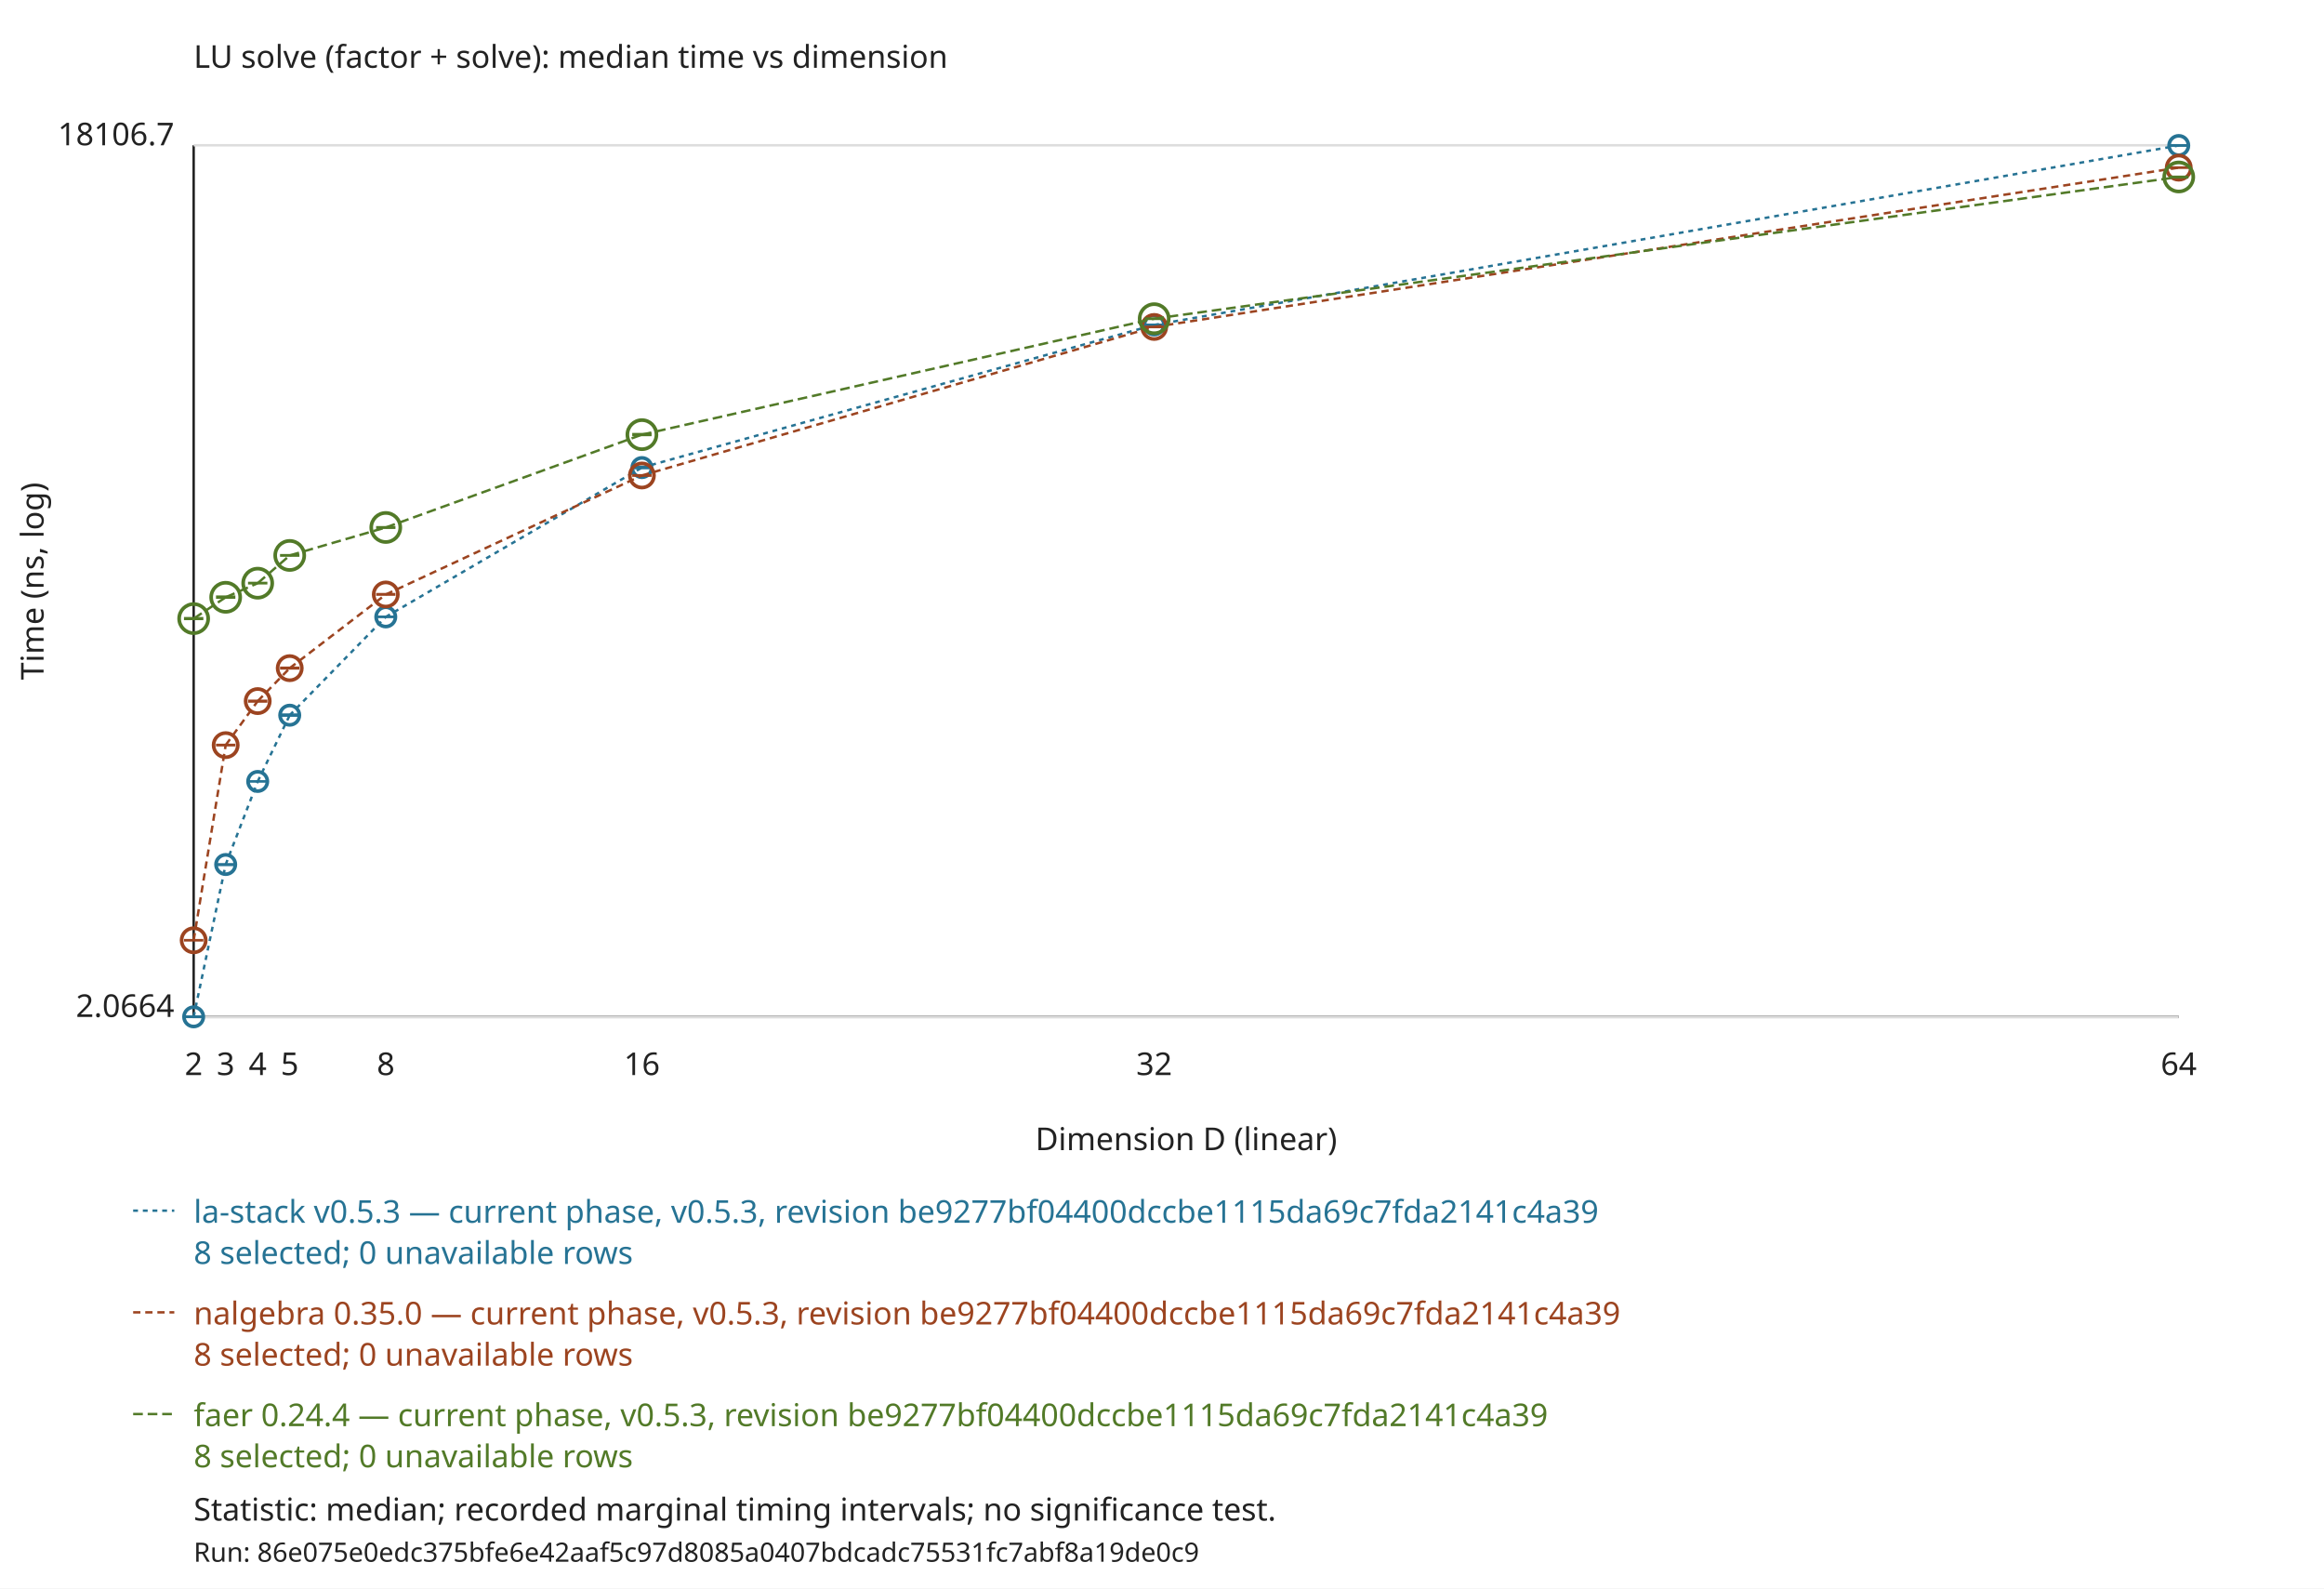
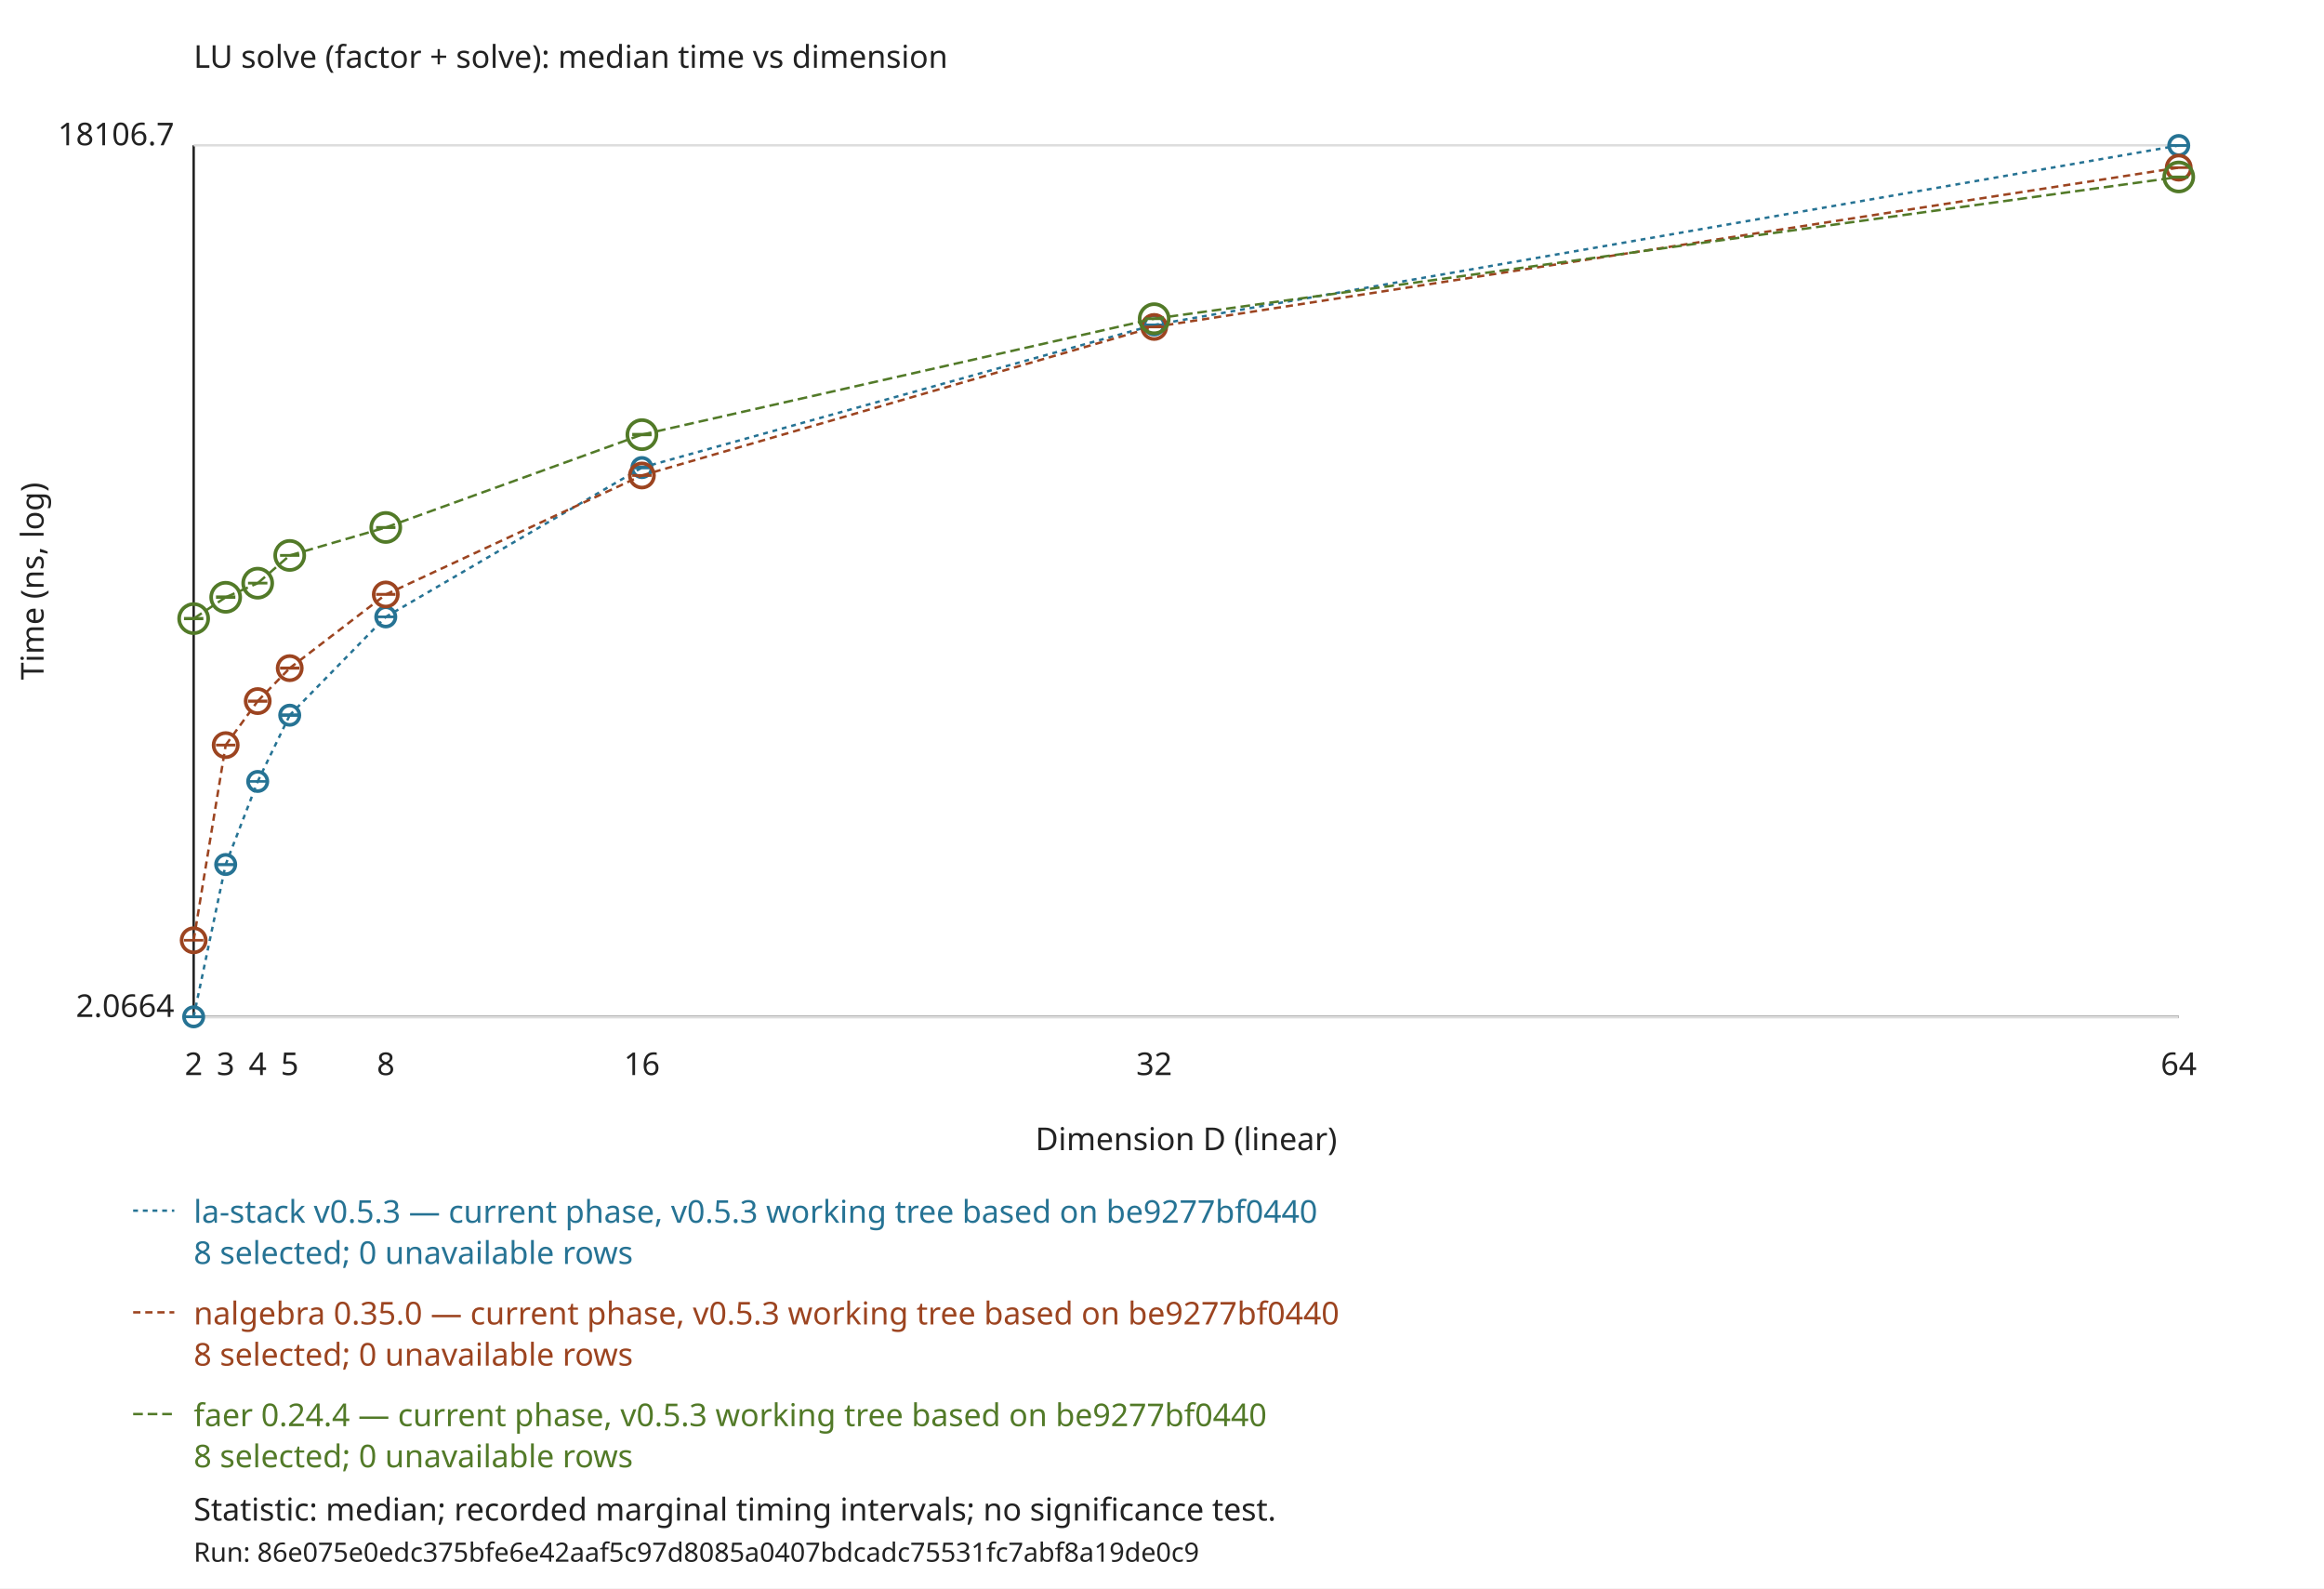
<svg xmlns="http://www.w3.org/2000/svg" width="960" height="656" viewBox="0 0 960 656" role="img" aria-labelledby="title description" data-run-id="86e075e0edc375bfe6e42aaf5c97d8085a0407bdcadc75531fc7abf8a19de0c9">
  <rect width="960" height="656" fill="#ffffff" />
  <g font-family="sans-serif" font-size="13" fill="#222222">
    <text x="80" y="28">LU solve (factor + solve): median time vs dimension</text>
    <path d="M 80 60 V 420 H 900" stroke="#222222" fill="none" />
    <text x="490" y="475" text-anchor="middle">Dimension D (linear)</text>
    <text transform="translate(18 240) rotate(-90)" text-anchor="middle">Time (ns, log)</text>
    <text x="80" y="444" text-anchor="middle">2</text>
    <text x="93.226" y="444" text-anchor="middle">3</text>
    <text x="106.452" y="444" text-anchor="middle">4</text>
    <text x="119.677" y="444" text-anchor="middle">5</text>
    <text x="159.355" y="444" text-anchor="middle">8</text>
    <text x="265.161" y="444" text-anchor="middle">16</text>
    <text x="476.774" y="444" text-anchor="middle">32</text>
    <text x="900" y="444" text-anchor="middle">64</text>
    <path d="M 80 420 H 900" stroke="#dddddd" />
    <text x="72" y="420" text-anchor="end">2.0664</text>
    <path d="M 80 60 H 900" stroke="#dddddd" />
    <text x="72" y="60" text-anchor="end">18106.7</text>
    <g stroke="#267394" fill="#267394" stroke-dasharray="2 2" data-series="lu-solve/la-stack current">
      <path d="M 80 420 V 419.842 M 76 420 H 84 M 76 419.842 H 84" stroke-dasharray="none" />
      <circle cx="80" cy="419.953" r="4" fill="none" stroke-width="1.5" stroke-dasharray="none" />
      <path d="M 80 419.953 L 93.226 357.041" fill="none" />
      <path d="M 93.226 357.219 V 356.941 M 89.226 357.219 H 97.226 M 89.226 356.941 H 97.226" stroke-dasharray="none" />
      <circle cx="93.226" cy="357.041" r="4" fill="none" stroke-width="1.5" stroke-dasharray="none" />
      <path d="M 93.226 357.041 L 106.452 322.733" fill="none" />
      <path d="M 106.452 322.748 V 322.696 M 102.452 322.748 H 110.452 M 102.452 322.696 H 110.452" stroke-dasharray="none" />
      <circle cx="106.452" cy="322.733" r="4" fill="none" stroke-width="1.5" stroke-dasharray="none" />
      <path d="M 106.452 322.733 L 119.677 295.374" fill="none" />
      <path d="M 119.677 295.543 V 295.129 M 115.677 295.543 H 123.677 M 115.677 295.129 H 123.677" stroke-dasharray="none" />
      <circle cx="119.677" cy="295.374" r="4" fill="none" stroke-width="1.5" stroke-dasharray="none" />
      <path d="M 119.677 295.374 L 159.355 254.778" fill="none" />
      <path d="M 159.355 254.81 V 254.709 M 155.355 254.81 H 163.355 M 155.355 254.709 H 163.355" stroke-dasharray="none" />
      <circle cx="159.355" cy="254.778" r="4" fill="none" stroke-width="1.5" stroke-dasharray="none" />
      <path d="M 159.355 254.778 L 265.161 193.107" fill="none" />
      <path d="M 265.161 193.311 V 192.783 M 261.161 193.311 H 269.161 M 261.161 192.783 H 269.161" stroke-dasharray="none" />
      <circle cx="265.161" cy="193.107" r="4" fill="none" stroke-width="1.5" stroke-dasharray="none" />
      <path d="M 265.161 193.107 L 476.774 134.195" fill="none" />
      <path d="M 476.774 134.28 V 134.13 M 472.774 134.28 H 480.774 M 472.774 134.13 H 480.774" stroke-dasharray="none" />
      <circle cx="476.774" cy="134.195" r="4" fill="none" stroke-width="1.5" stroke-dasharray="none" />
      <path d="M 476.774 134.195 L 900 60.094" fill="none" />
      <path d="M 900 60.154 V 60 M 896 60.154 H 904 M 896 60 H 904" stroke-dasharray="none" />
      <circle cx="900" cy="60.094" r="4" fill="none" stroke-width="1.5" stroke-dasharray="none" />
      <path d="M 55 500 H 72" fill="none" />
-       <text x="80" y="505" stroke="none">la-stack v0.5.3 — current phase, v0.5.3, revision be9277bf04400dccbe1115da69c7fda2141c4a39</text>
+       <text x="80" y="505" stroke="none">la-stack v0.5.3 — current phase, v0.5.3 working tree based on be9277bf0440</text>
      <text x="80" y="522" stroke="none">8 selected; 0 unavailable rows</text>
    </g>
    <g stroke="#9c4420" fill="#9c4420" stroke-dasharray="3 2" data-series="lu-solve/nalgebra">
      <path d="M 80 388.364 V 388.293 M 76 388.364 H 84 M 76 388.293 H 84" stroke-dasharray="none" />
      <circle cx="80" cy="388.337" r="5" fill="none" stroke-width="1.5" stroke-dasharray="none" />
      <path d="M 80 388.337 L 93.226 307.741" fill="none" />
      <path d="M 93.226 307.783 V 307.644 M 89.226 307.783 H 97.226 M 89.226 307.644 H 97.226" stroke-dasharray="none" />
      <circle cx="93.226" cy="307.741" r="5" fill="none" stroke-width="1.5" stroke-dasharray="none" />
      <path d="M 93.226 307.741 L 106.452 289.552" fill="none" />
      <path d="M 106.452 289.721 V 289.435 M 102.452 289.721 H 110.452 M 102.452 289.435 H 110.452" stroke-dasharray="none" />
      <circle cx="106.452" cy="289.552" r="5" fill="none" stroke-width="1.5" stroke-dasharray="none" />
      <path d="M 106.452 289.552 L 119.677 275.946" fill="none" />
      <path d="M 119.677 276.056 V 275.787 M 115.677 276.056 H 123.677 M 115.677 275.787 H 123.677" stroke-dasharray="none" />
      <circle cx="119.677" cy="275.946" r="5" fill="none" stroke-width="1.5" stroke-dasharray="none" />
      <path d="M 119.677 275.946 L 159.355 245.519" fill="none" />
      <path d="M 159.355 245.569 V 245.384 M 155.355 245.569 H 163.355 M 155.355 245.384 H 163.355" stroke-dasharray="none" />
      <circle cx="159.355" cy="245.519" r="5" fill="none" stroke-width="1.5" stroke-dasharray="none" />
      <path d="M 159.355 245.519 L 265.161 196.369" fill="none" />
      <path d="M 265.161 196.436 V 196.297 M 261.161 196.436 H 269.161 M 261.161 196.297 H 269.161" stroke-dasharray="none" />
      <circle cx="265.161" cy="196.369" r="5" fill="none" stroke-width="1.5" stroke-dasharray="none" />
      <path d="M 265.161 196.369 L 476.774 135.03" fill="none" />
      <path d="M 476.774 135.08 V 135 M 472.774 135.08 H 480.774 M 472.774 135 H 480.774" stroke-dasharray="none" />
      <circle cx="476.774" cy="135.03" r="5" fill="none" stroke-width="1.5" stroke-dasharray="none" />
      <path d="M 476.774 135.03 L 900 69.239" fill="none" />
      <path d="M 900 69.269 V 69.189 M 896 69.269 H 904 M 896 69.189 H 904" stroke-dasharray="none" />
      <circle cx="900" cy="69.239" r="5" fill="none" stroke-width="1.5" stroke-dasharray="none" />
      <path d="M 55 542 H 72" fill="none" />
-       <text x="80" y="547" stroke="none">nalgebra 0.35.0 — current phase, v0.5.3, revision be9277bf04400dccbe1115da69c7fda2141c4a39</text>
+       <text x="80" y="547" stroke="none">nalgebra 0.35.0 — current phase, v0.5.3 working tree based on be9277bf0440</text>
      <text x="80" y="564" stroke="none">8 selected; 0 unavailable rows</text>
    </g>
    <g stroke="#527a28" fill="#527a28" stroke-dasharray="4 2" data-series="lu-solve/faer">
      <path d="M 80 255.626 V 255.313 M 76 255.626 H 84 M 76 255.313 H 84" stroke-dasharray="none" />
      <circle cx="80" cy="255.486" r="6" fill="none" stroke-width="1.5" stroke-dasharray="none" />
      <path d="M 80 255.486 L 93.226 246.676" fill="none" />
      <path d="M 93.226 246.808 V 246.414 M 89.226 246.808 H 97.226 M 89.226 246.414 H 97.226" stroke-dasharray="none" />
      <circle cx="93.226" cy="246.676" r="6" fill="none" stroke-width="1.5" stroke-dasharray="none" />
      <path d="M 93.226 246.676 L 106.452 240.85" fill="none" />
      <path d="M 106.452 240.89 V 240.758 M 102.452 240.89 H 110.452 M 102.452 240.758 H 110.452" stroke-dasharray="none" />
      <circle cx="106.452" cy="240.85" r="6" fill="none" stroke-width="1.5" stroke-dasharray="none" />
      <path d="M 106.452 240.85 L 119.677 229.393" fill="none" />
      <path d="M 119.677 229.458 V 229.304 M 115.677 229.458 H 123.677 M 115.677 229.304 H 123.677" stroke-dasharray="none" />
      <circle cx="119.677" cy="229.393" r="6" fill="none" stroke-width="1.5" stroke-dasharray="none" />
      <path d="M 119.677 229.393 L 159.355 217.845" fill="none" />
      <path d="M 159.355 217.968 V 217.76 M 155.355 217.968 H 163.355 M 155.355 217.76 H 163.355" stroke-dasharray="none" />
      <circle cx="159.355" cy="217.845" r="6" fill="none" stroke-width="1.5" stroke-dasharray="none" />
      <path d="M 159.355 217.845 L 265.161 179.509" fill="none" />
      <path d="M 265.161 179.654 V 179.294 M 261.161 179.654 H 269.161 M 261.161 179.294 H 269.161" stroke-dasharray="none" />
      <circle cx="265.161" cy="179.509" r="6" fill="none" stroke-width="1.5" stroke-dasharray="none" />
      <path d="M 265.161 179.509 L 476.774 131.621" fill="none" />
      <path d="M 476.774 131.695 V 131.564 M 472.774 131.695 H 480.774 M 472.774 131.564 H 480.774" stroke-dasharray="none" />
      <circle cx="476.774" cy="131.621" r="6" fill="none" stroke-width="1.5" stroke-dasharray="none" />
      <path d="M 476.774 131.621 L 900 73.086" fill="none" />
      <path d="M 900 73.265 V 73.02 M 896 73.265 H 904 M 896 73.02 H 904" stroke-dasharray="none" />
      <circle cx="900" cy="73.086" r="6" fill="none" stroke-width="1.5" stroke-dasharray="none" />
      <path d="M 55 584 H 72" fill="none" />
-       <text x="80" y="589" stroke="none">faer 0.24.4 — current phase, v0.5.3, revision be9277bf04400dccbe1115da69c7fda2141c4a39</text>
+       <text x="80" y="589" stroke="none">faer 0.24.4 — current phase, v0.5.3 working tree based on be9277bf0440</text>
      <text x="80" y="606" stroke="none">8 selected; 0 unavailable rows</text>
    </g>
    <text x="80" y="628">Statistic: median; recorded marginal timing intervals; no significance test.</text>
    <text x="80" y="645" font-size="11">Run: 86e075e0edc375bfe6e42aaf5c97d8085a0407bdcadc75531fc7abf8a19de0c9</text>
  </g>
</svg>
